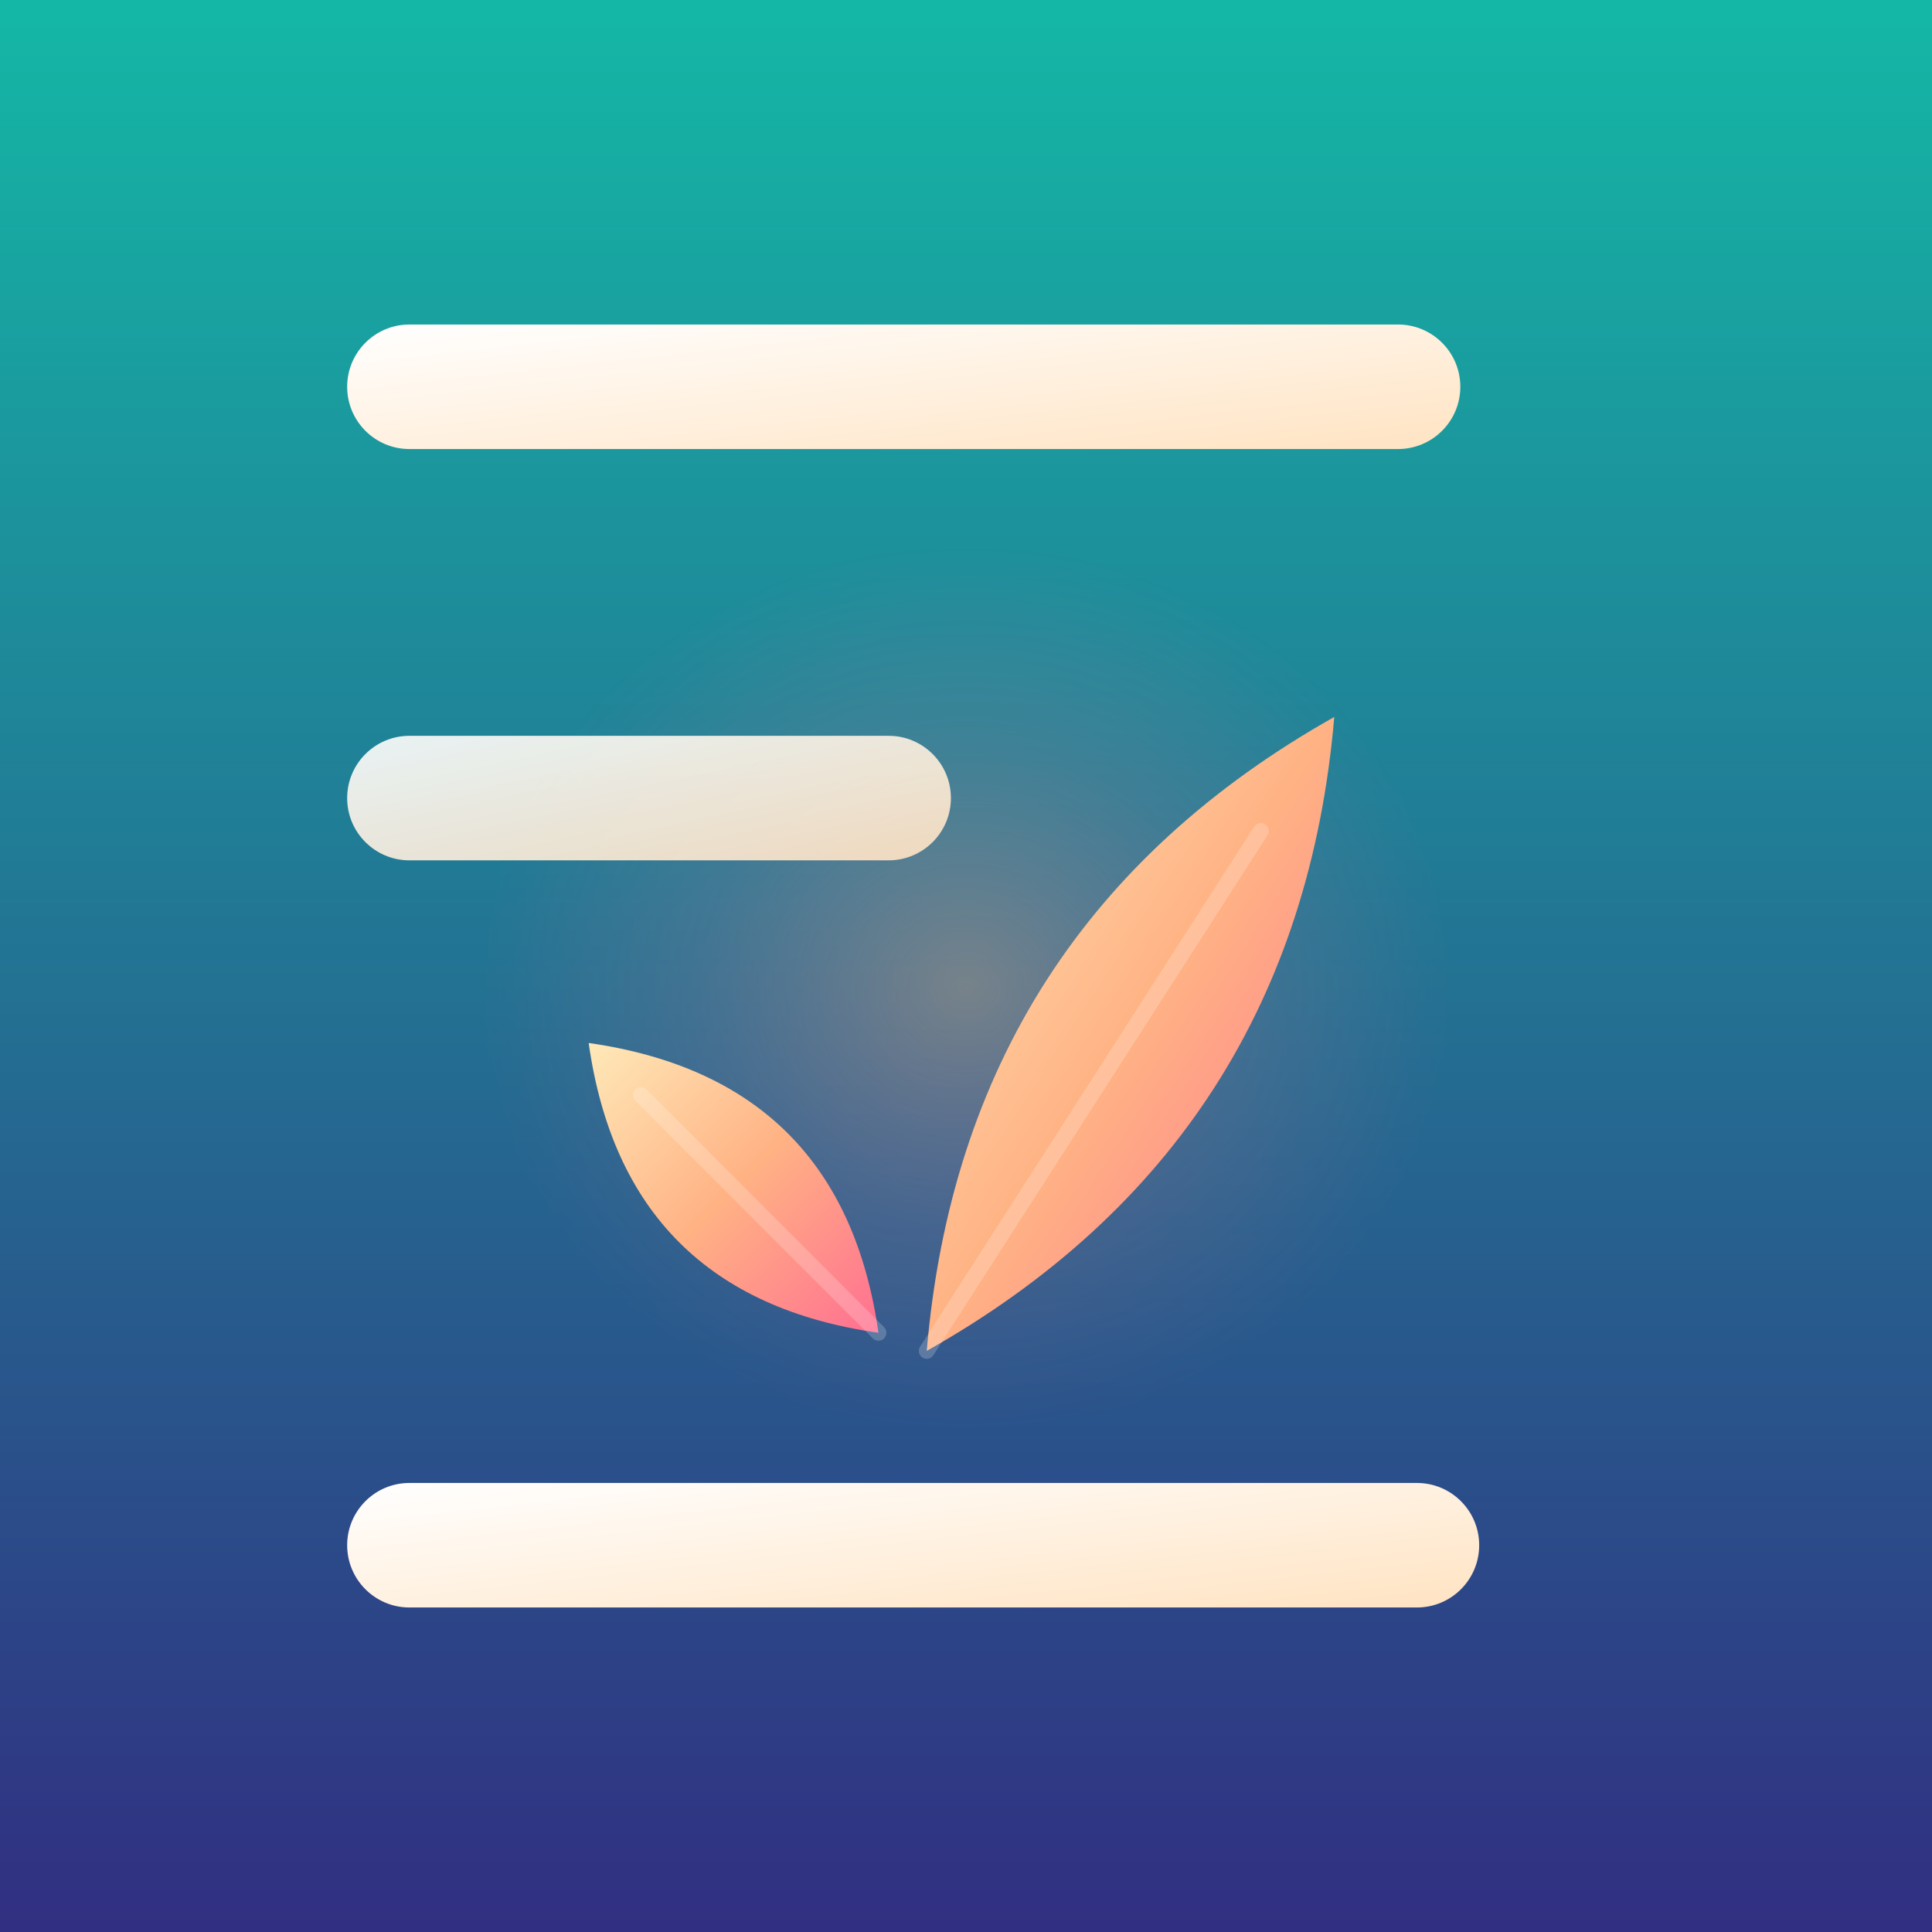
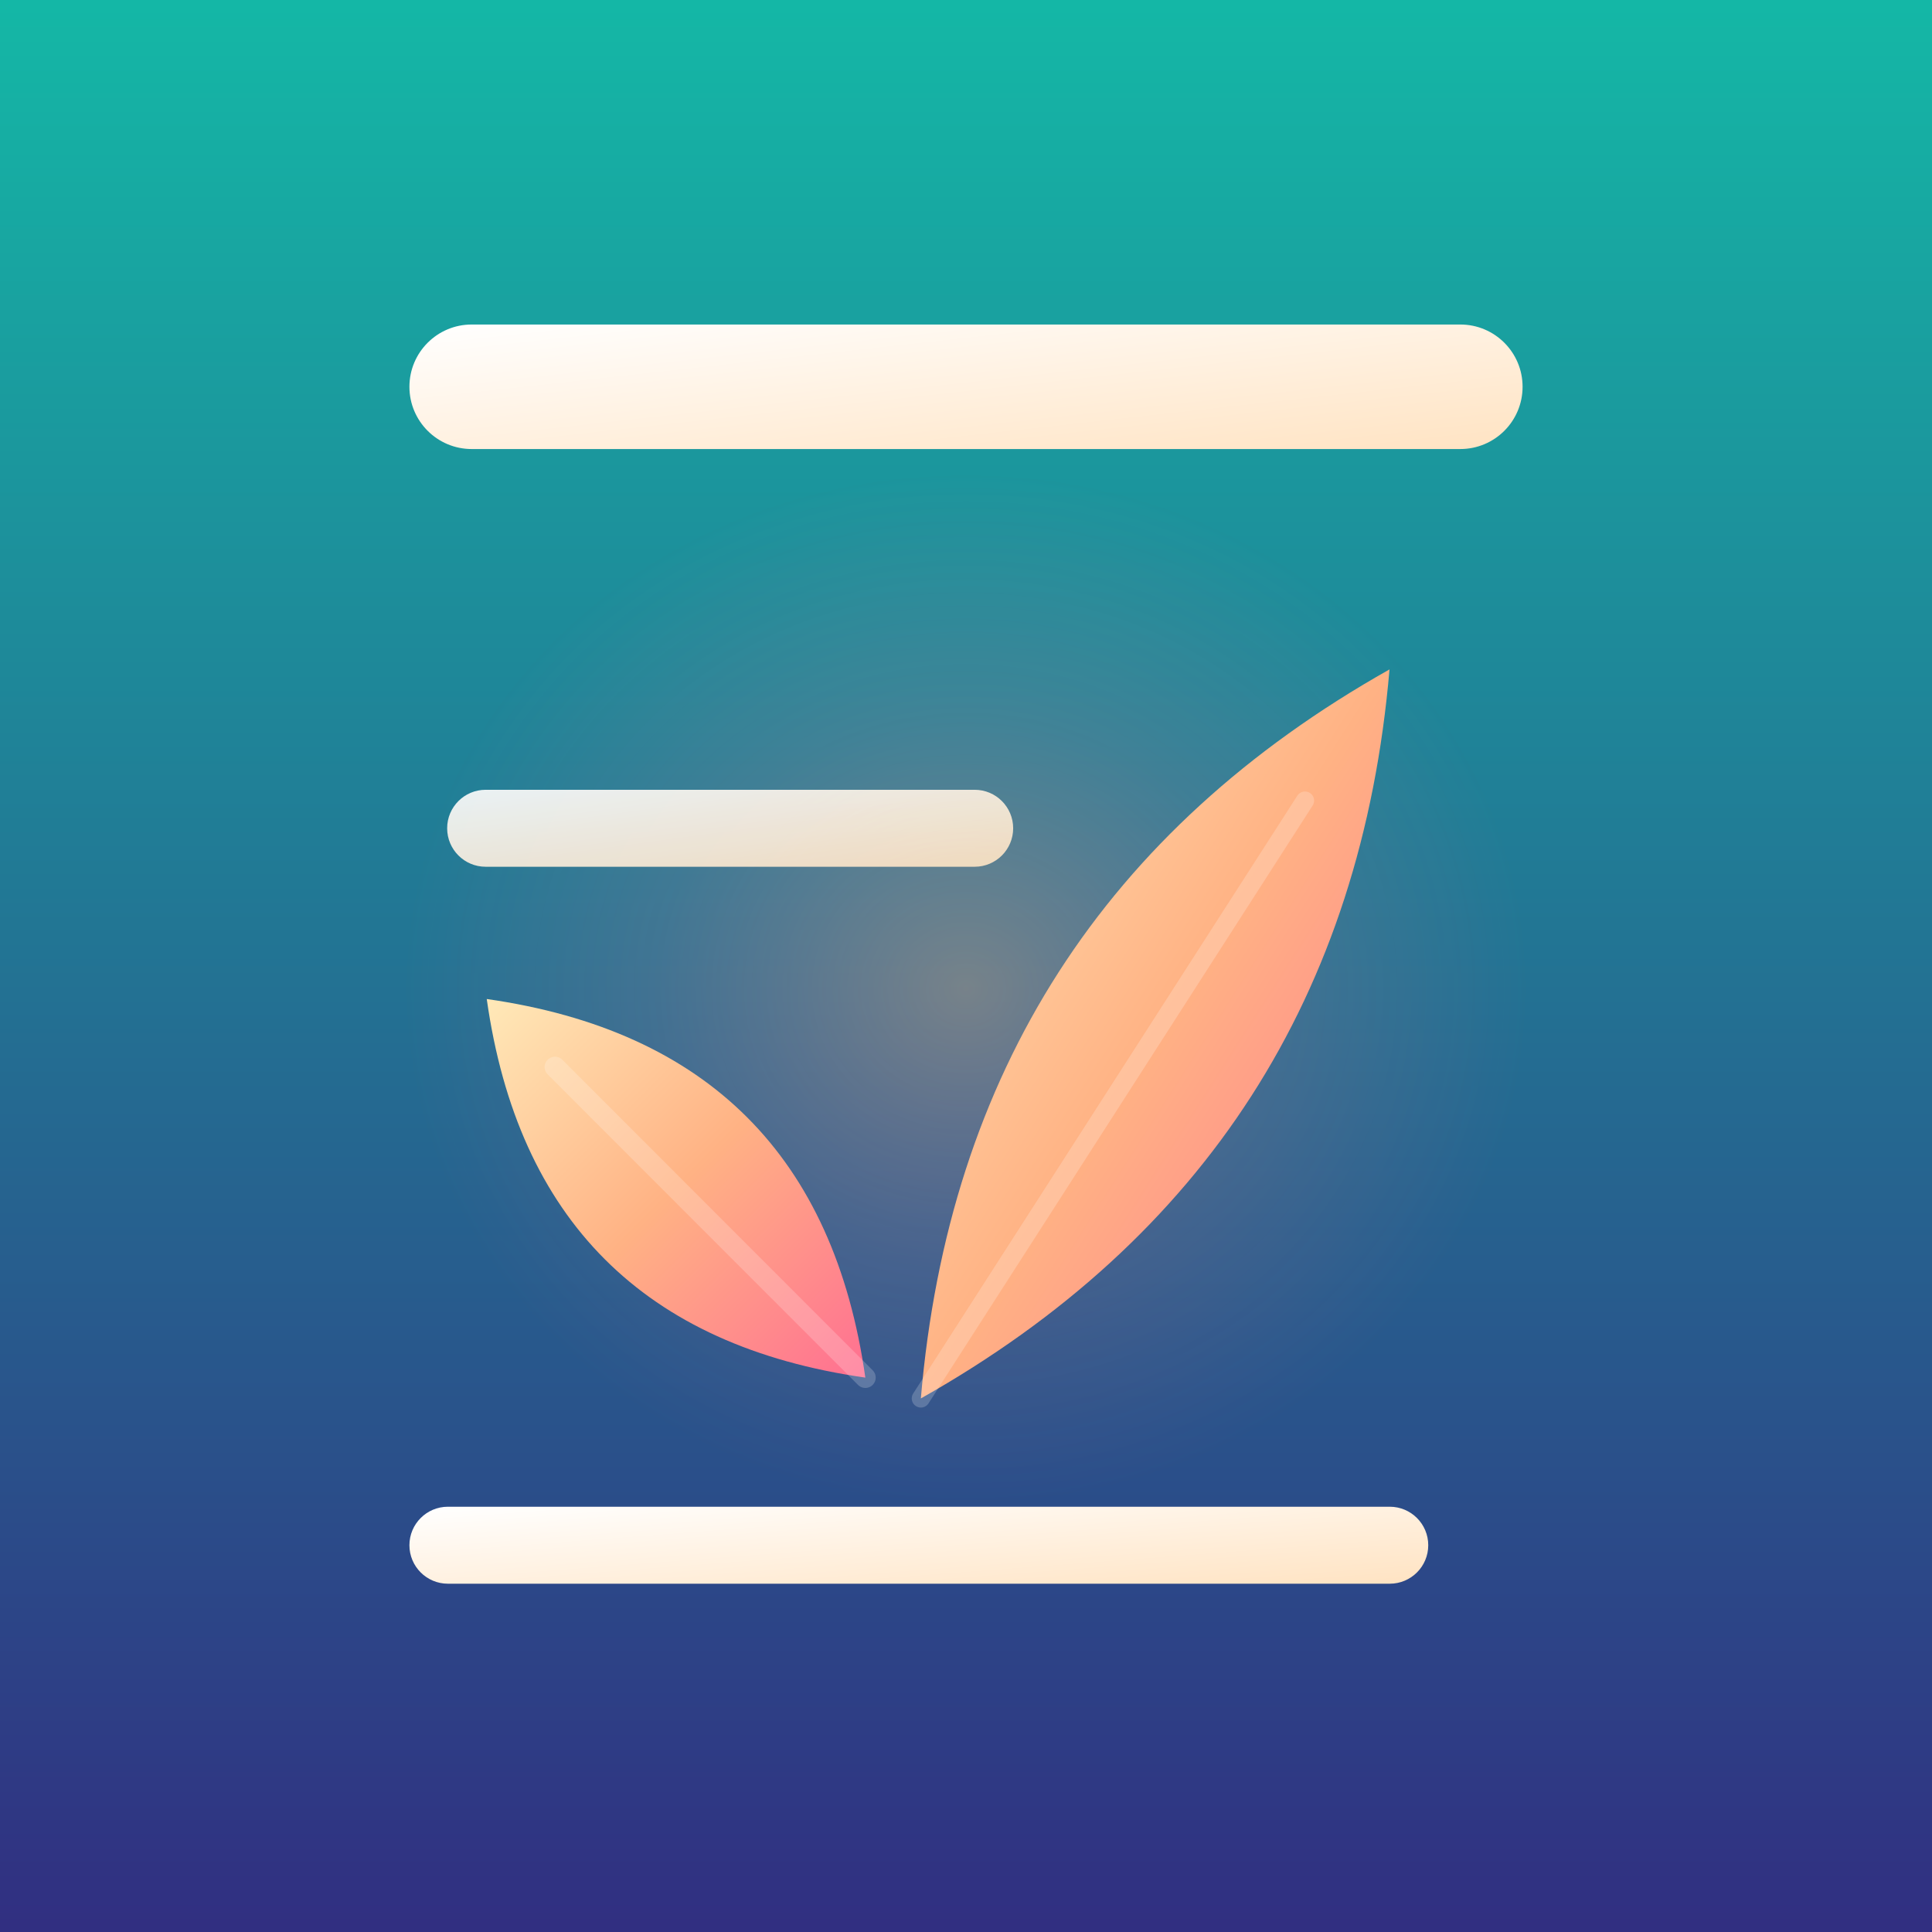
<svg xmlns="http://www.w3.org/2000/svg" viewBox="0 0 512 512" width="512" height="512">
  <defs>
    <linearGradient id="bg" x1="0" y1="0" x2="0" y2="1">
      <stop offset="0" stop-color="#14B8A6" />
      <stop offset="1" stop-color="#312E81" />
    </linearGradient>
    <linearGradient id="bar" x1="0" y1="0" x2="1" y2="1">
      <stop offset="0" stop-color="#FFFFFF" />
      <stop offset="1" stop-color="#FFE3C2" />
    </linearGradient>
    <linearGradient id="leaf" x1="0" y1="0" x2="1" y2="1">
      <stop offset="0" stop-color="#FFE9B8" />
      <stop offset=".5" stop-color="#FFB284" />
      <stop offset="1" stop-color="#FF6F91" />
    </linearGradient>
    <radialGradient id="glow">
      <stop offset="0" stop-color="#FF9E7A" stop-opacity=".38" />
      <stop offset=".55" stop-color="#FF7A8F" stop-opacity=".14" />
      <stop offset="1" stop-color="#FF6F91" stop-opacity="0" />
    </radialGradient>
  </defs>
  <rect width="512" height="512" fill="url(#bg)" />
-   <ellipse cx="256" cy="262" rx="130" ry="118" fill="url(#glow)" />
-   <g transform="translate(256 274) scale(1.2) translate(-270 -260)">
-     <path d="M250.67 326 Q242.7 270.0 186.67 262 Q194.6 318.0 250.67 326 Z" fill="url(#leaf)" />
-     <path d="M250.67 326 L198.2 273.5" stroke="#FFFFFF" stroke-opacity=".2" stroke-width="3.5" stroke-linecap="round" fill="none" />
+   <ellipse cx="256" cy="262" rx="150" ry="136" fill="url(#glow)" />
+   <g transform="translate(256 274) scale(1.380) translate(-270 -260)">
+     <g transform="translate(250.67 326) scale(1.136) translate(-250.67 -326)">
+       <path d="M250.67 326 Q242.7 270.0 186.67 262 Q194.6 318.0 250.67 326 Z" fill="url(#leaf)" />
+       <path d="M250.67 326 L198.2 273.5" stroke="#FFFFFF" stroke-opacity=".2" stroke-width="3.5" stroke-linecap="round" fill="none" />
+     </g>
    <path d="M261.33 330 Q343.3 283.8 351.33 190 Q269.3 236.2 261.33 330 Z" fill="url(#leaf)" />
    <path d="M261.33 330 L335.1 215.2" stroke="#FFFFFF" stroke-opacity=".2" stroke-width="3.5" stroke-linecap="round" fill="none" />
  </g>
-   <rect x="92" y="86" width="295" height="33" rx="16.5" fill="url(#bar)" />
-   <rect x="92" y="195" width="160" height="33" rx="16.5" fill="url(#bar)" opacity=".9" />
-   <rect x="92" y="393" width="300" height="33" rx="16.5" fill="url(#bar)" />
+   <rect x="108.5" y="86" width="295" height="33" rx="16.5" fill="url(#bar)" />
+   <rect x="118.5" y="209.3" width="150" height="20.4" rx="10.2" fill="url(#bar)" opacity=".9" />
+   <rect x="108.5" y="399.3" width="270" height="20.4" rx="10.2" fill="url(#bar)" />
</svg>
